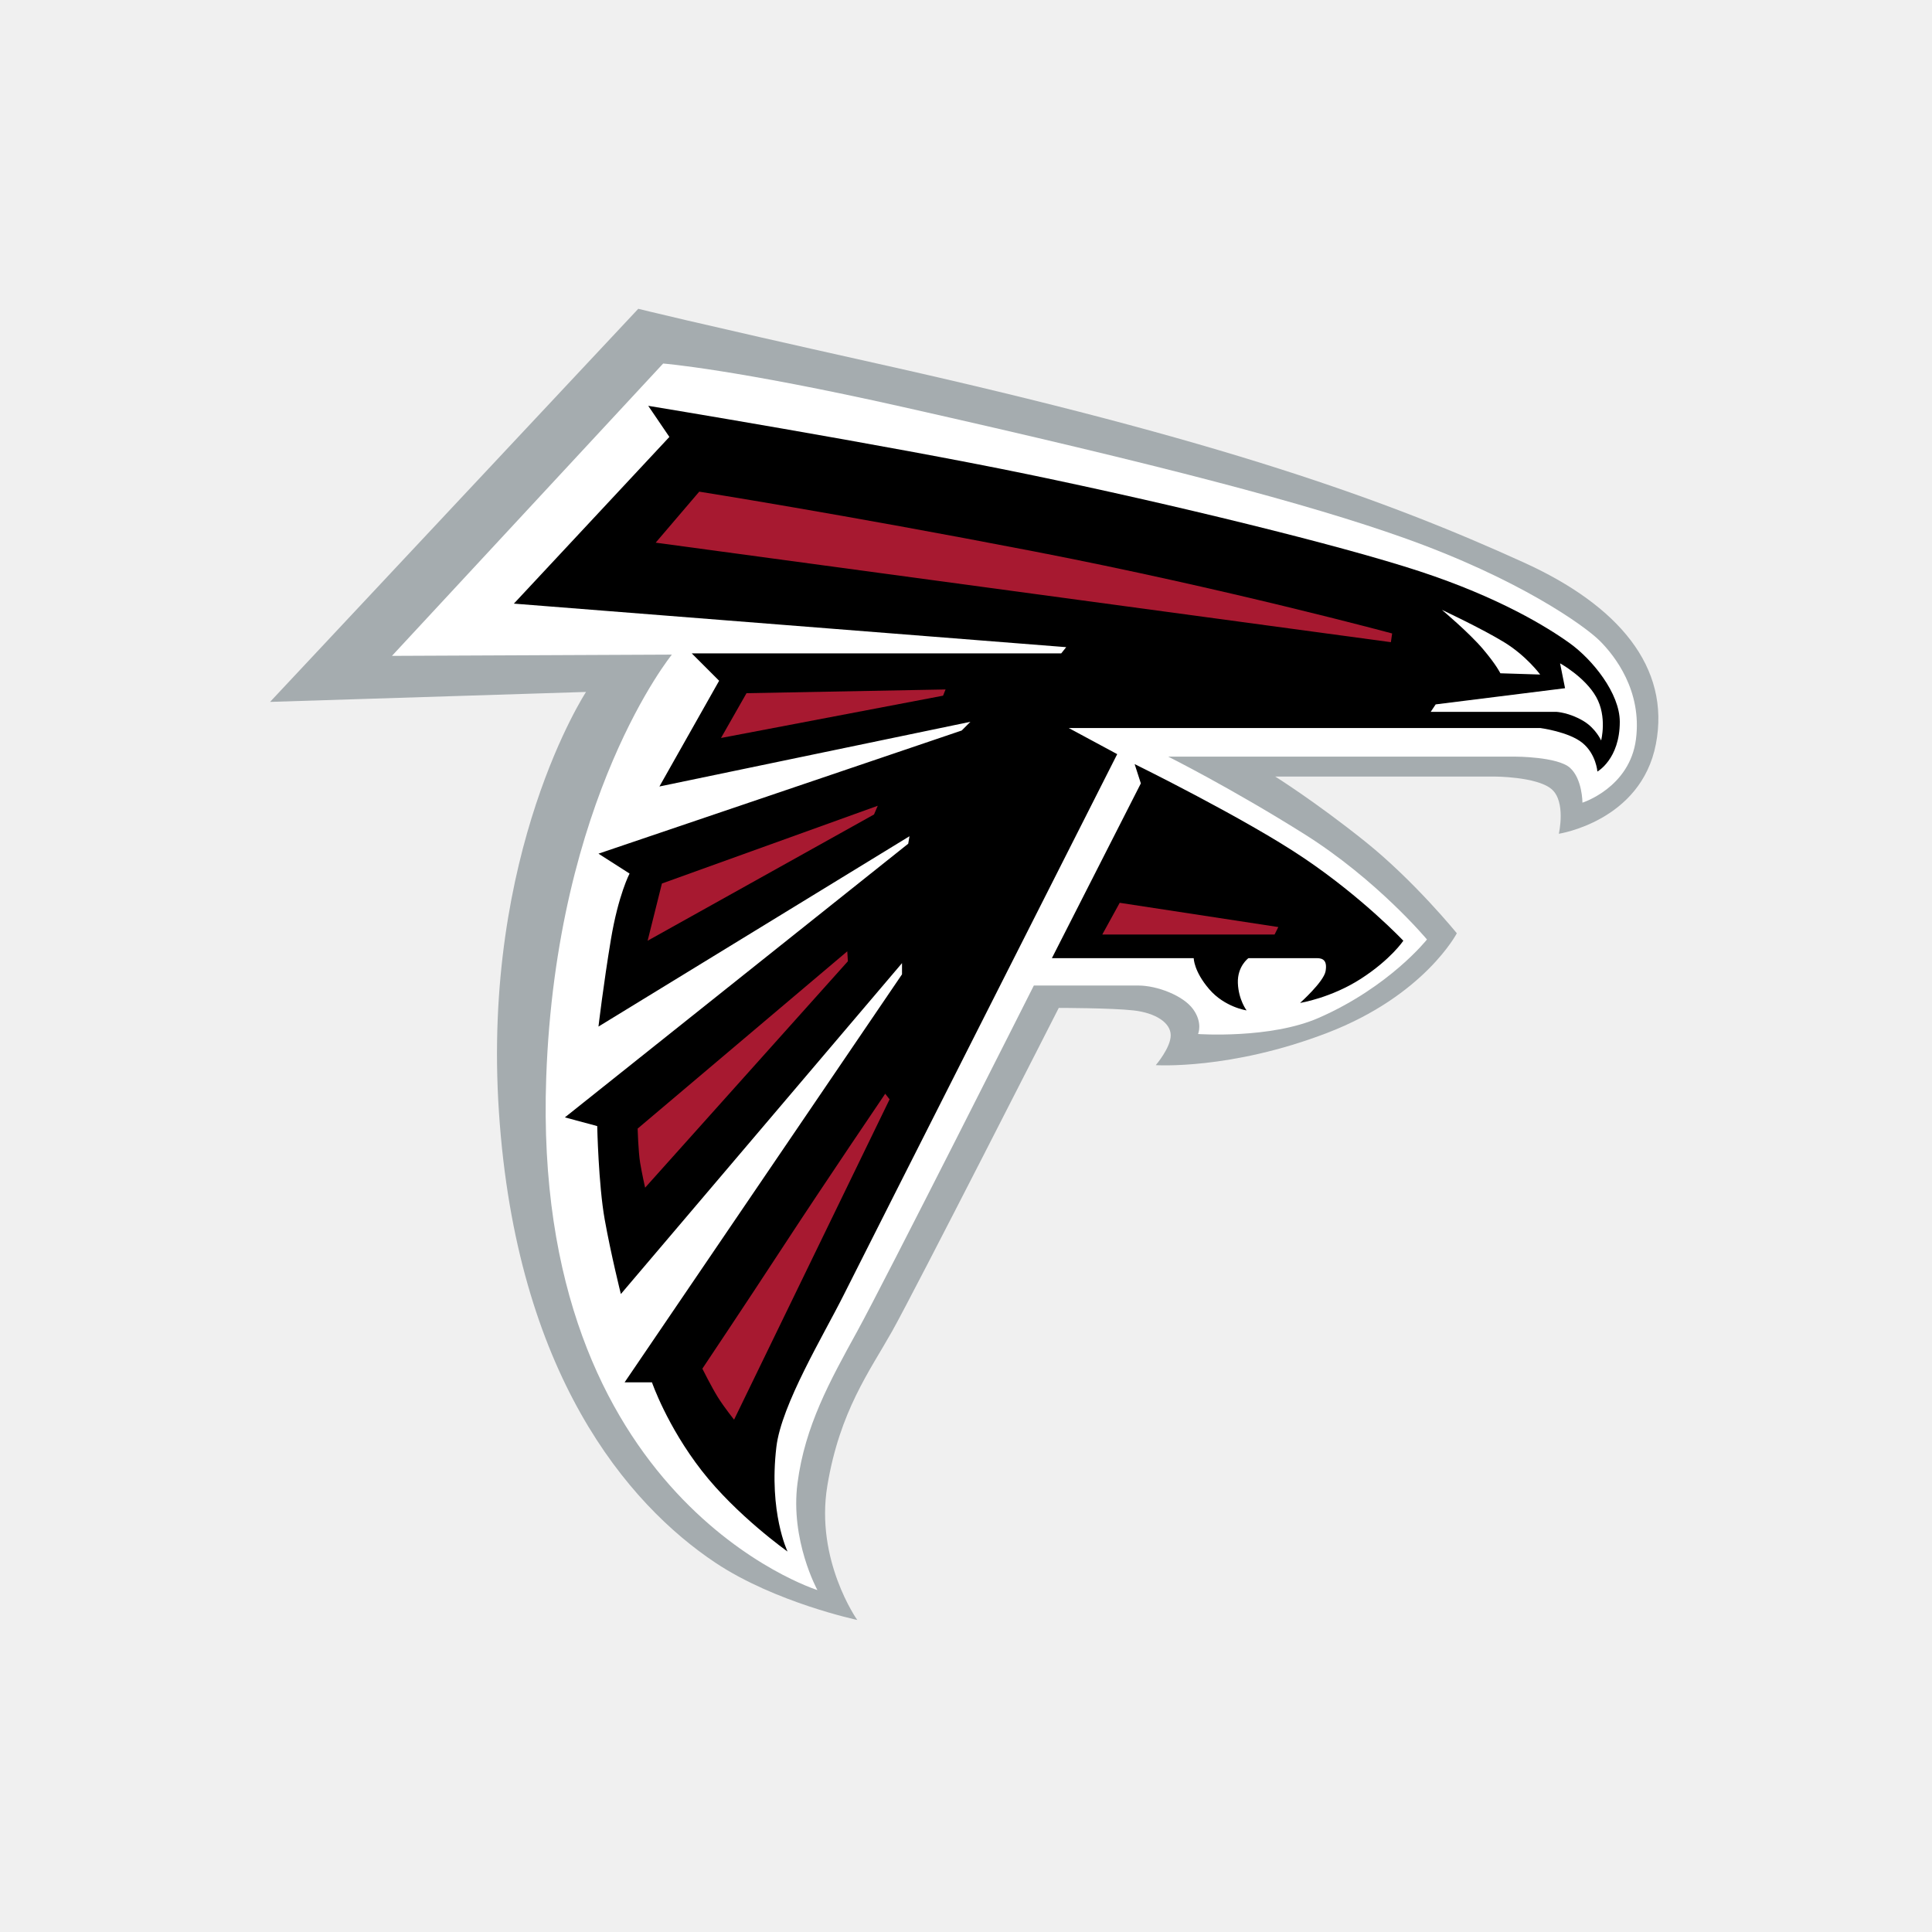
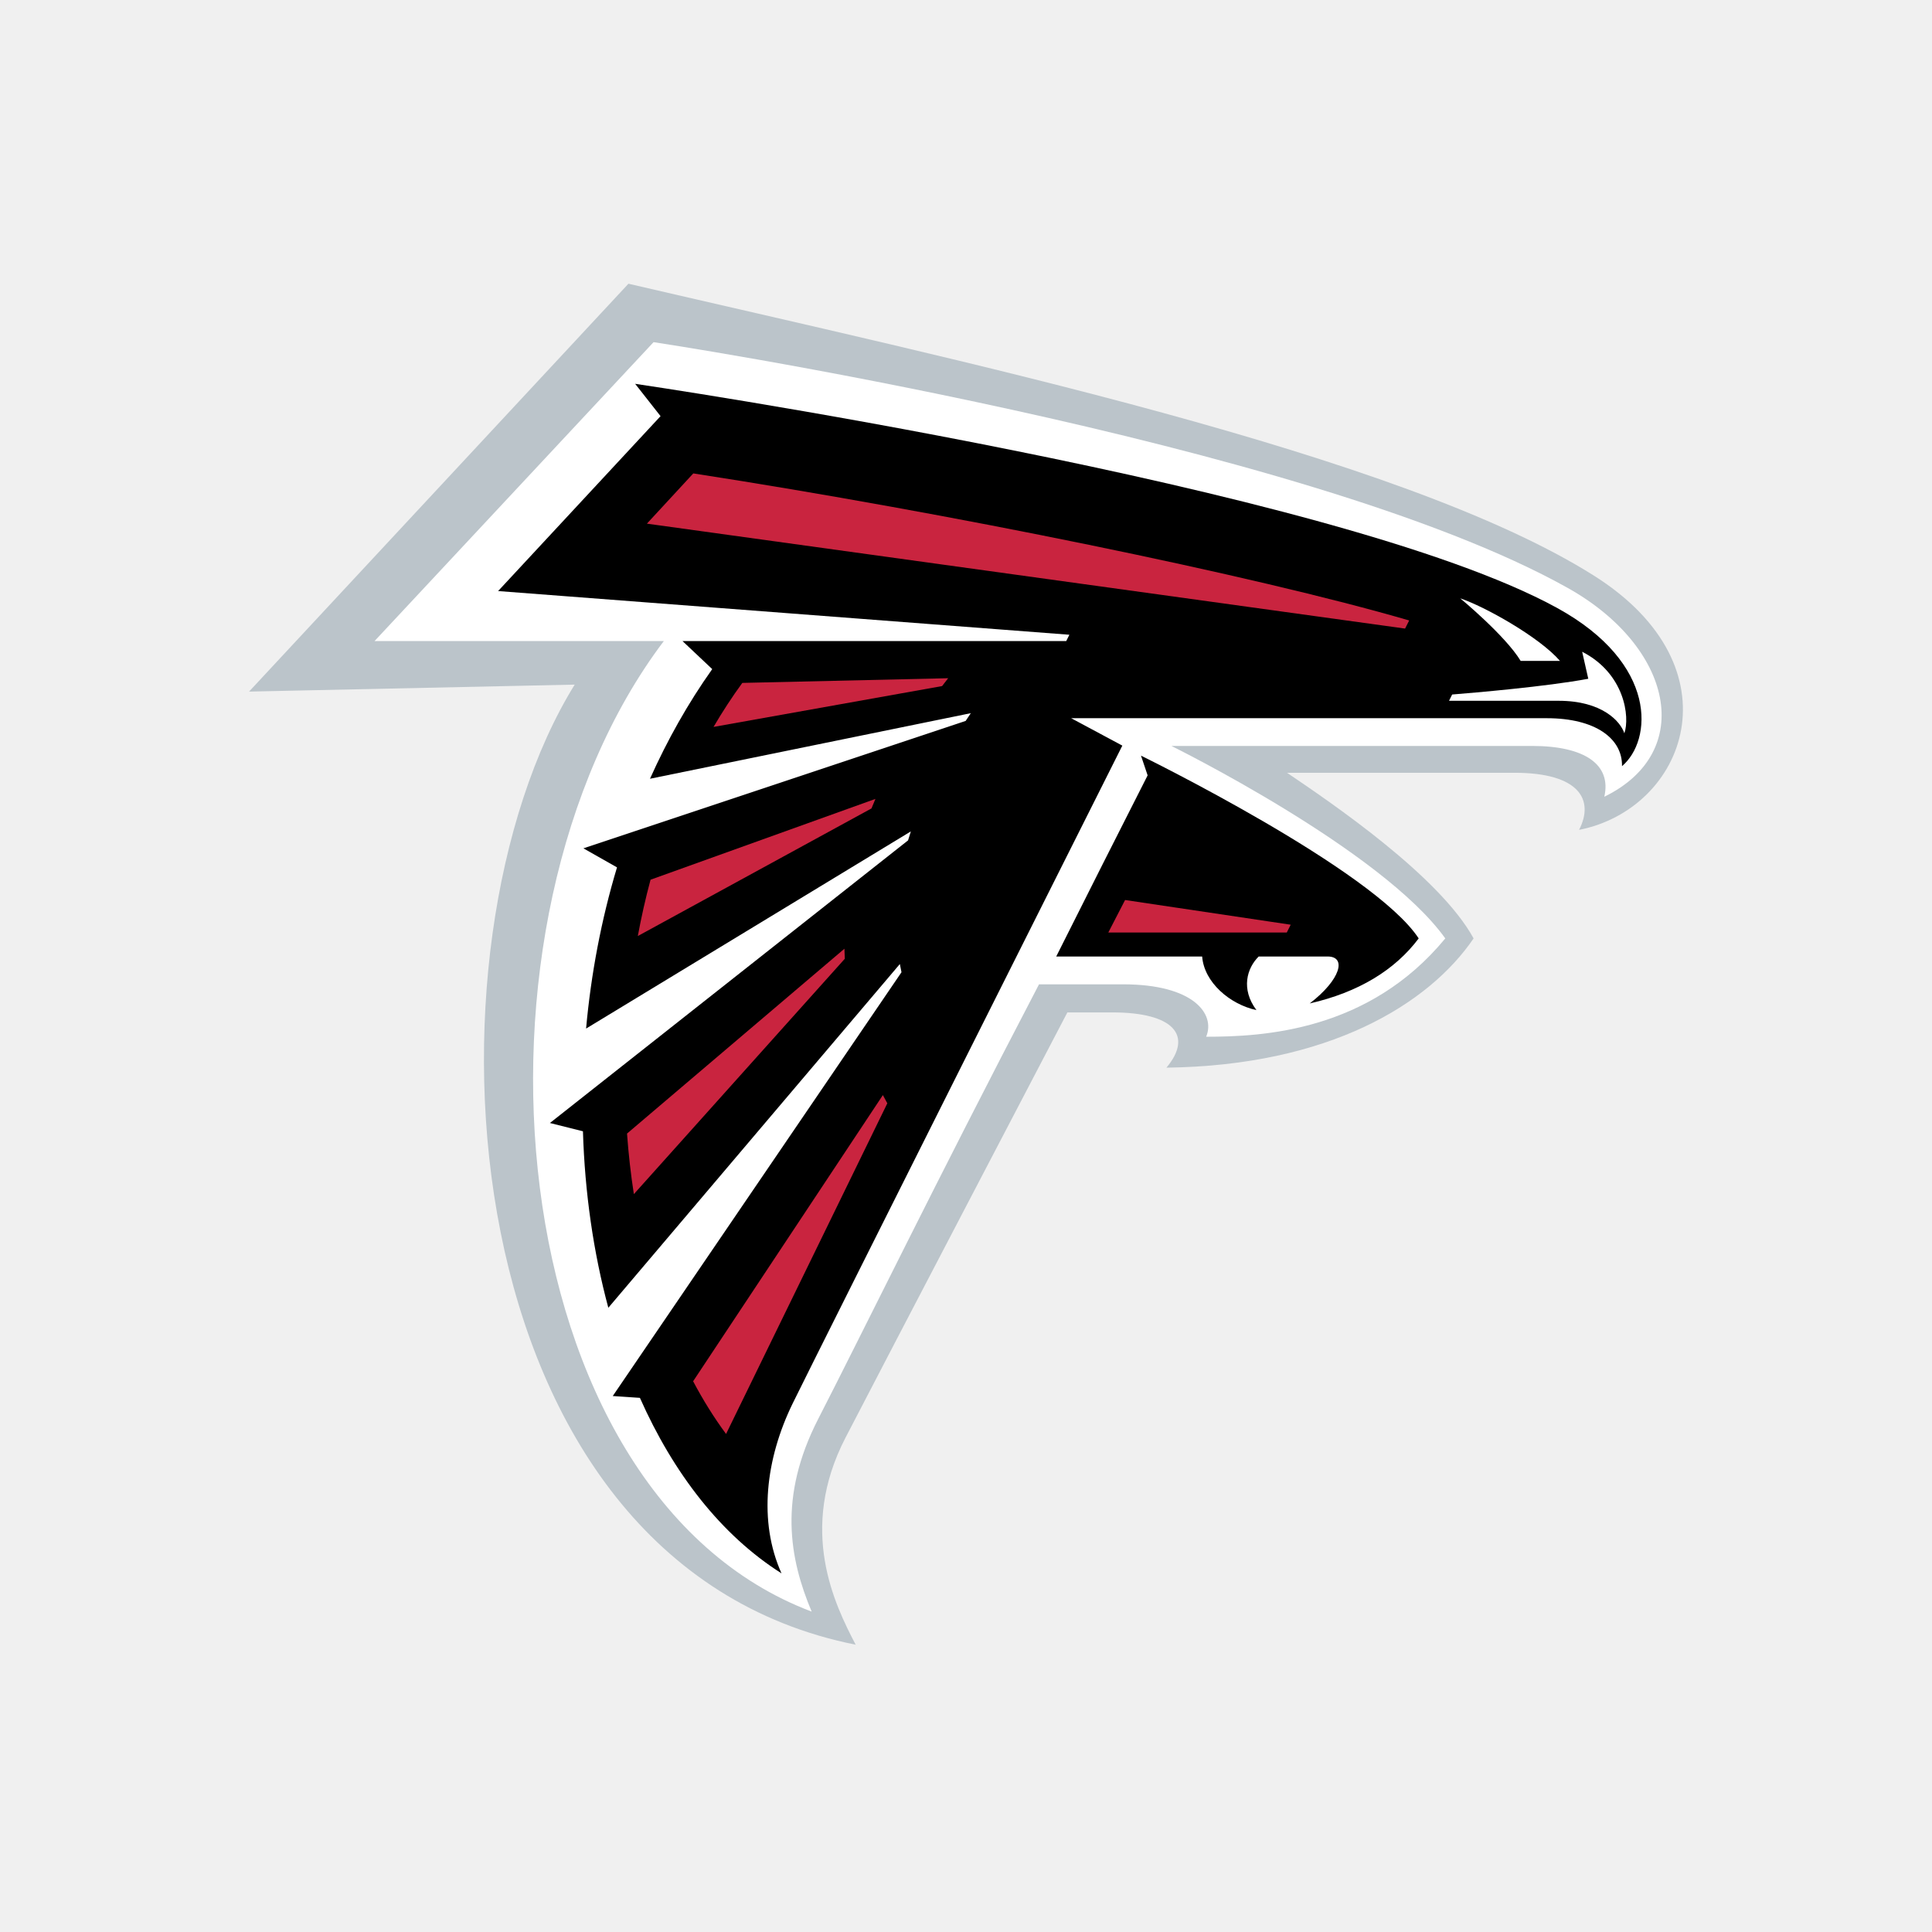
<svg xmlns="http://www.w3.org/2000/svg" width="512px" height="512px" viewBox="0 0 512 512" version="1.1">
  <defs />
  <g id="NFL" stroke="none" stroke-width="1" fill="none" fill-rule="evenodd">
-     <g id="atlanta-falcons">
-       <g id="svg" transform="translate(71, 81)">
-         <path d="M342.104,139.955 C342.104,139.955 363.866,136.658 367.822,116.217 C371.774,95.779 357.863,79.444 332.874,68.086 C296.61,51.602 253.096,35.779 161.446,15.34 C111.958,4.302 98.152,0.834 98.152,0.834 L0.569,105.01 L84.305,102.372 C84.305,102.372 56.612,144.57 61.228,213.799 C65.842,283.029 95.309,317.618 118.59,333.139 C134.418,343.689 156.175,348.304 156.175,348.304 C156.175,348.304 144.966,332.48 148.26,312.7 C151.561,292.919 159.471,282.372 165.407,271.82 C171.341,261.271 209.584,186.107 209.584,186.107 C209.584,186.107 223.429,186.107 229.362,186.767 C235.298,187.428 239.252,190.064 239.252,193.363 C239.252,196.658 235.297,201.273 235.297,201.273 C235.297,201.273 255.076,202.595 280.79,192.702 C306.505,182.813 315.074,166.329 315.074,166.329 C315.074,166.329 303.866,152.482 290.68,141.932 C277.491,131.383 266.943,124.791 266.943,124.791 L324.966,124.791 C324.966,124.791 336.172,124.791 340.13,128.086 C344.086,131.383 342.106,139.955 342.106,139.955 L342.104,139.955" id="Fill-1" fill="#A5ACAF" />
-         <path d="M348.369,131.712 C348.369,131.712 360.898,127.756 362.548,114.9 C364.195,102.043 356.942,92.812 352.987,88.855 C349.03,84.898 331.557,72.37 300.897,61.492 C275.647,52.533 237.27,42.371 168.368,26.877 C123.648,16.819 104.743,15.339 104.743,15.339 L32.875,92.811 L107.052,92.48 C107.052,92.48 76.382,130.098 73.754,204.566 C69.799,316.654 145.622,340.387 145.622,340.387 C145.622,340.387 138.37,327.201 140.347,312.036 C142.324,296.872 148.917,285.006 156.169,271.818 C163.424,258.631 202.981,180.174 202.981,180.174 L230.673,180.174 C235.617,180.174 242.543,182.811 245.177,186.434 C247.817,190.062 246.496,193.026 246.496,193.026 C246.496,193.026 265.631,194.375 278.474,188.745 C297.265,180.503 307.159,167.973 307.159,167.973 C307.159,167.973 293.971,152.152 274.523,139.953 C255.072,127.754 238.587,119.514 238.587,119.514 L330.566,119.514 C330.566,119.514 341.77,119.514 345.068,122.478 C348.365,125.445 348.365,131.709 348.365,131.709 L348.369,131.712" id="Fill-2" fill="#FFFFFF" />
-         <path d="M352.325,123.473 C352.325,123.473 358.26,120.183 358.26,110.284 C358.26,102.701 351.007,93.799 345.074,89.516 C339.137,85.23 326.284,77.316 305.183,70.395 C284.085,63.471 239.578,52.593 201.336,44.683 C163.095,36.769 100.789,26.548 100.789,26.548 L106.393,34.791 L65.183,78.967 L211.555,90.505 L210.234,92.153 L112.324,92.153 L119.578,99.406 L103.751,127.428 L186.17,110.284 L183.863,112.592 L87.601,145.23 L95.841,150.503 C95.841,150.503 92.876,156.107 90.895,167.976 C88.92,179.843 87.601,191.051 87.601,191.051 L170.019,140.612 L169.686,142.593 L78.699,215.118 L87.269,217.425 C87.269,217.425 87.601,232.922 89.248,242.151 C90.895,251.379 93.536,261.931 93.536,261.931 L168.042,174.24 L168.042,177.206 L94.524,285.336 L101.777,285.336 C101.777,285.336 105.731,296.877 114.96,308.742 C124.194,320.612 137.709,330.171 137.709,330.171 C137.709,330.171 132.703,319.818 134.744,302.482 C136.061,291.269 147.273,272.808 152.548,262.261 C157.821,251.71 225.072,118.855 225.072,118.855 L212.217,111.93 L337.164,111.93 C337.164,111.93 344.748,112.919 348.373,115.887 C351.997,118.855 352.328,123.471 352.328,123.471 L352.325,123.473" id="Fill-3" fill="#000000" />
-         <path d="M353.316,115.23 C353.316,115.23 354.966,108.966 351.997,103.69 C349.03,98.417 342.436,94.79 342.436,94.79 L343.755,101.383 L309.47,105.67 L308.152,107.646 L341.449,107.646 C341.449,107.646 344.908,107.812 348.702,110.119 C351.909,112.073 353.315,115.23 353.315,115.23 L353.316,115.23" id="Fill-4" fill="#FFFFFF" />
-         <path d="M337.162,97.758 C337.162,97.758 333.536,92.812 327.6,89.187 C321.665,85.559 311.118,80.615 311.118,80.615 C311.118,80.615 318.37,86.713 321.995,90.999 C325.621,95.284 326.611,97.426 326.611,97.426 L337.162,97.758" id="Fill-5" fill="#FFFFFF" />
-         <path d="M297.932,86.877 C297.932,86.877 253.965,74.986 202.984,65.119 C151.886,55.23 114.305,49.294 114.305,49.294 L102.764,62.81 L297.6,89.184 L297.932,86.876 L297.932,86.877" id="Fill-6" fill="#A71930" />
-         <polyline id="Fill-7" fill="#A71930" points="179.58 101.713 126.833 102.702 120.074 114.571 178.922 103.363 179.58 101.713" />
-         <polyline id="Fill-8" fill="#A71930" points="161.613 132.537 104.415 153.14 100.625 168.304 160.624 134.844 161.614 132.537 161.613 132.537" />
-         <path d="M153.537,171.108 L97.986,218.087 C97.986,218.087 98.152,224.183 98.644,227.153 C99.139,230.117 99.962,233.745 99.962,233.745 L153.697,173.745 L153.536,171.108 L153.537,171.108" id="Fill-9" fill="#A71930" />
-         <path d="M163.59,208.852 C163.59,208.852 147.602,232.426 136.723,249.075 C125.843,265.719 115.131,281.71 115.131,281.71 C115.131,281.71 117.602,286.655 119.251,289.294 C120.897,291.93 123.537,295.228 123.537,295.228 L164.748,210.337 L163.59,208.852" id="Fill-10" fill="#A71930" />
-         <path d="M229.687,121.492 C229.687,121.492 258.864,135.833 274.523,146.383 C290.182,156.932 300.897,168.305 300.897,168.305 C300.897,168.305 297.6,173.252 289.687,178.36 C281.777,183.472 273.534,184.787 273.534,184.787 C273.534,184.787 279.797,179.186 280.292,176.382 C280.786,173.578 279.635,172.92 277.982,172.92 L259.851,172.92 C259.851,172.92 256.886,175.061 257.048,179.513 C257.217,183.962 259.357,186.764 259.357,186.764 C259.357,186.764 253.589,185.942 249.468,181.16 C245.348,176.379 245.348,172.918 245.348,172.918 L207.765,172.918 L231.337,126.602 L229.687,121.489 L229.687,121.492" id="Fill-11" fill="#000000" />
-         <polyline id="Fill-12" fill="#A71930" points="225.735 158.251 267.766 164.677 266.777 166.659 221.116 166.659 225.735 158.251" />
+     <g id="atlanta-falcons" fill-rule="nonzero">
+       <g id="atl" transform="translate(66, 75)">
+         <g id="ATL">
+           <g id="Page-1">
+             <g id="ATL">
+               <g id="Page-1">
+                 <g id="Group-6" transform="translate(0, 0.061443)">
+                   <g id="Group-3" fill="#BBC4CA">
+                     <path d="M356.407,77.488 C305.228,45.176 187.989,20.456 100.544,0.127 L0,108.218 L86.301,106.369 C43.332,175.808 52.09,339.093 160.76,360.802 C155.164,350.076 145.451,330.373 158.046,305.977 C167.01,288.625 216.866,193.238 216.866,193.238 L228.802,193.238 C244.966,193.238 250.284,199.316 243.118,207.88 C286.198,207.332 312.651,191.042 324.52,173.629 C315.483,157.094 286.734,137.625 275.077,129.732 L335.356,129.732 C352.643,129.732 356.541,136.977 352.469,144.86 C380.681,139.318 395.109,101.917 356.407,77.488" id="Fill-1" />
+                   </g>
+                   <path d="M349.526,80.783 C279.814,41.678 107.202,15.612 107.202,15.612 L33.256,94.827 L109.922,94.827 C53.314,169.635 65.859,320.641 149.098,352.03 C143.195,337.981 140.201,321.691 150.841,300.96 C162.85,277.569 181.969,238.264 209.349,185.796 L231.69,185.796 C250.24,185.796 256.166,193.628 253.647,199.684 C268.901,199.684 296.783,198.181 317.014,173.629 C300.157,150.082 244.431,122.62 244.431,122.62 L340.031,122.62 C354.079,122.62 361.099,127.619 359.161,136.083 C383.581,124.156 377.23,96.324 349.526,80.783" id="Fill-4" fill="#FFFFFF" />
+                 </g>
+                 <g id="Group-15" transform="translate(65.99987, 26.43939)">
+                   <path d="M170.374,98.816 L172.134,104.04 C167.973,112.173 153.071,141.714 147.91,152.044 L186.583,152.044 C187.108,158.898 193.911,164.713 200.971,166.25 C196.788,160.658 198.447,155.11 201.569,152.044 L219.833,152.044 C224.911,152.044 223.347,158.144 215.091,164.484 C228.011,161.529 237.657,155.652 243.968,147.25 C231.993,128.966 170.374,98.816 170.374,98.816" id="Fill-7" fill="#000000" />
+                   <path d="M280.629,59.659 C222.005,27.493 36.322,0.276 36.322,0.276 L43.053,8.845 L0.006,55.196 L151.399,66.776 C151.12,67.324 150.835,67.882 150.556,68.452 L48.873,68.452 L56.748,75.882 C50.319,84.932 44.845,94.703 40.254,104.937 L125.276,87.558 C124.818,88.239 124.354,88.926 123.907,89.613 L22.61,123.378 L31.513,128.422 C27.335,142.321 24.621,156.728 23.319,171.141 L109.385,118.892 C109.128,119.685 108.883,120.473 108.648,121.266 L13.735,196.168 L22.487,198.364 C22.978,214.609 25.257,230.435 29.212,245.133 L106.47,154.041 C106.604,154.767 106.743,155.494 106.905,156.214 L30.385,268.523 L37.584,269.009 C46.454,288.969 59.055,305.349 75.107,315.516 C68.913,301.74 70.885,285.199 78.073,270.473 C84.301,257.719 165.43,96.155 165.43,96.155 L151.874,88.893 L277.926,88.893 C290.84,88.893 297.994,94.312 297.849,101.596 C305.825,94.865 307.607,74.463 280.629,59.659" id="Fill-9" fill="#000000" />
+                   <path d="M287.29,71.283 L288.91,78.439 C277.879,80.517 258.357,82.171 252.839,82.612 C252.571,83.165 252.292,83.712 252.007,84.277 L281.062,84.277 C292.591,84.277 297.444,89.746 298.472,92.891 C299.98,88.589 298.589,77.053 287.29,71.283 M254.978,57.127 C261.424,59.278 275.924,67.367 281.409,73.702 L270.992,73.702 C266.881,66.942 254.978,57.127 254.978,57.127" id="Fill-11" fill="#FFFFFF" />
+                   <path d="M37.029,146.619 L98.955,112.799 C99.29,111.961 99.636,111.117 99.999,110.279 L40.403,131.692 C39.079,136.608 37.956,141.591 37.029,146.619 L37.029,146.619 Z M64.722,79.537 C61.991,83.28 59.455,87.174 57.092,91.202 L117.666,80.375 C118.197,79.677 118.733,78.984 119.275,78.297 L64.722,79.537 Z M103.15,190.947 C102.748,190.226 102.357,189.5 101.971,188.774 L51.685,264.609 C54.327,269.609 57.243,274.284 60.415,278.575 L103.15,190.947 Z M35.979,215.018 L91.884,152.641 C91.839,151.753 91.806,150.864 91.783,149.982 L34.169,198.969 C34.56,204.393 35.169,209.756 35.979,215.018 L35.979,215.018 Z M210.049,143.619 L166.159,137.071 L161.713,145.686 L209.011,145.686 C209.368,144.987 209.709,144.295 210.049,143.619 L210.049,143.619 Z M240.362,65.141 L39.437,37.332 L51.73,24.02 C119.403,34.483 200.348,51.019 241.445,62.99 C241.093,63.689 240.725,64.415 240.362,65.141 L240.362,65.141 Z" id="Fill-13" fill="#C9243F" />
+                 </g>
+               </g>
+             </g>
+           </g>
+         </g>
      </g>
    </g>
  </g>
</svg>
